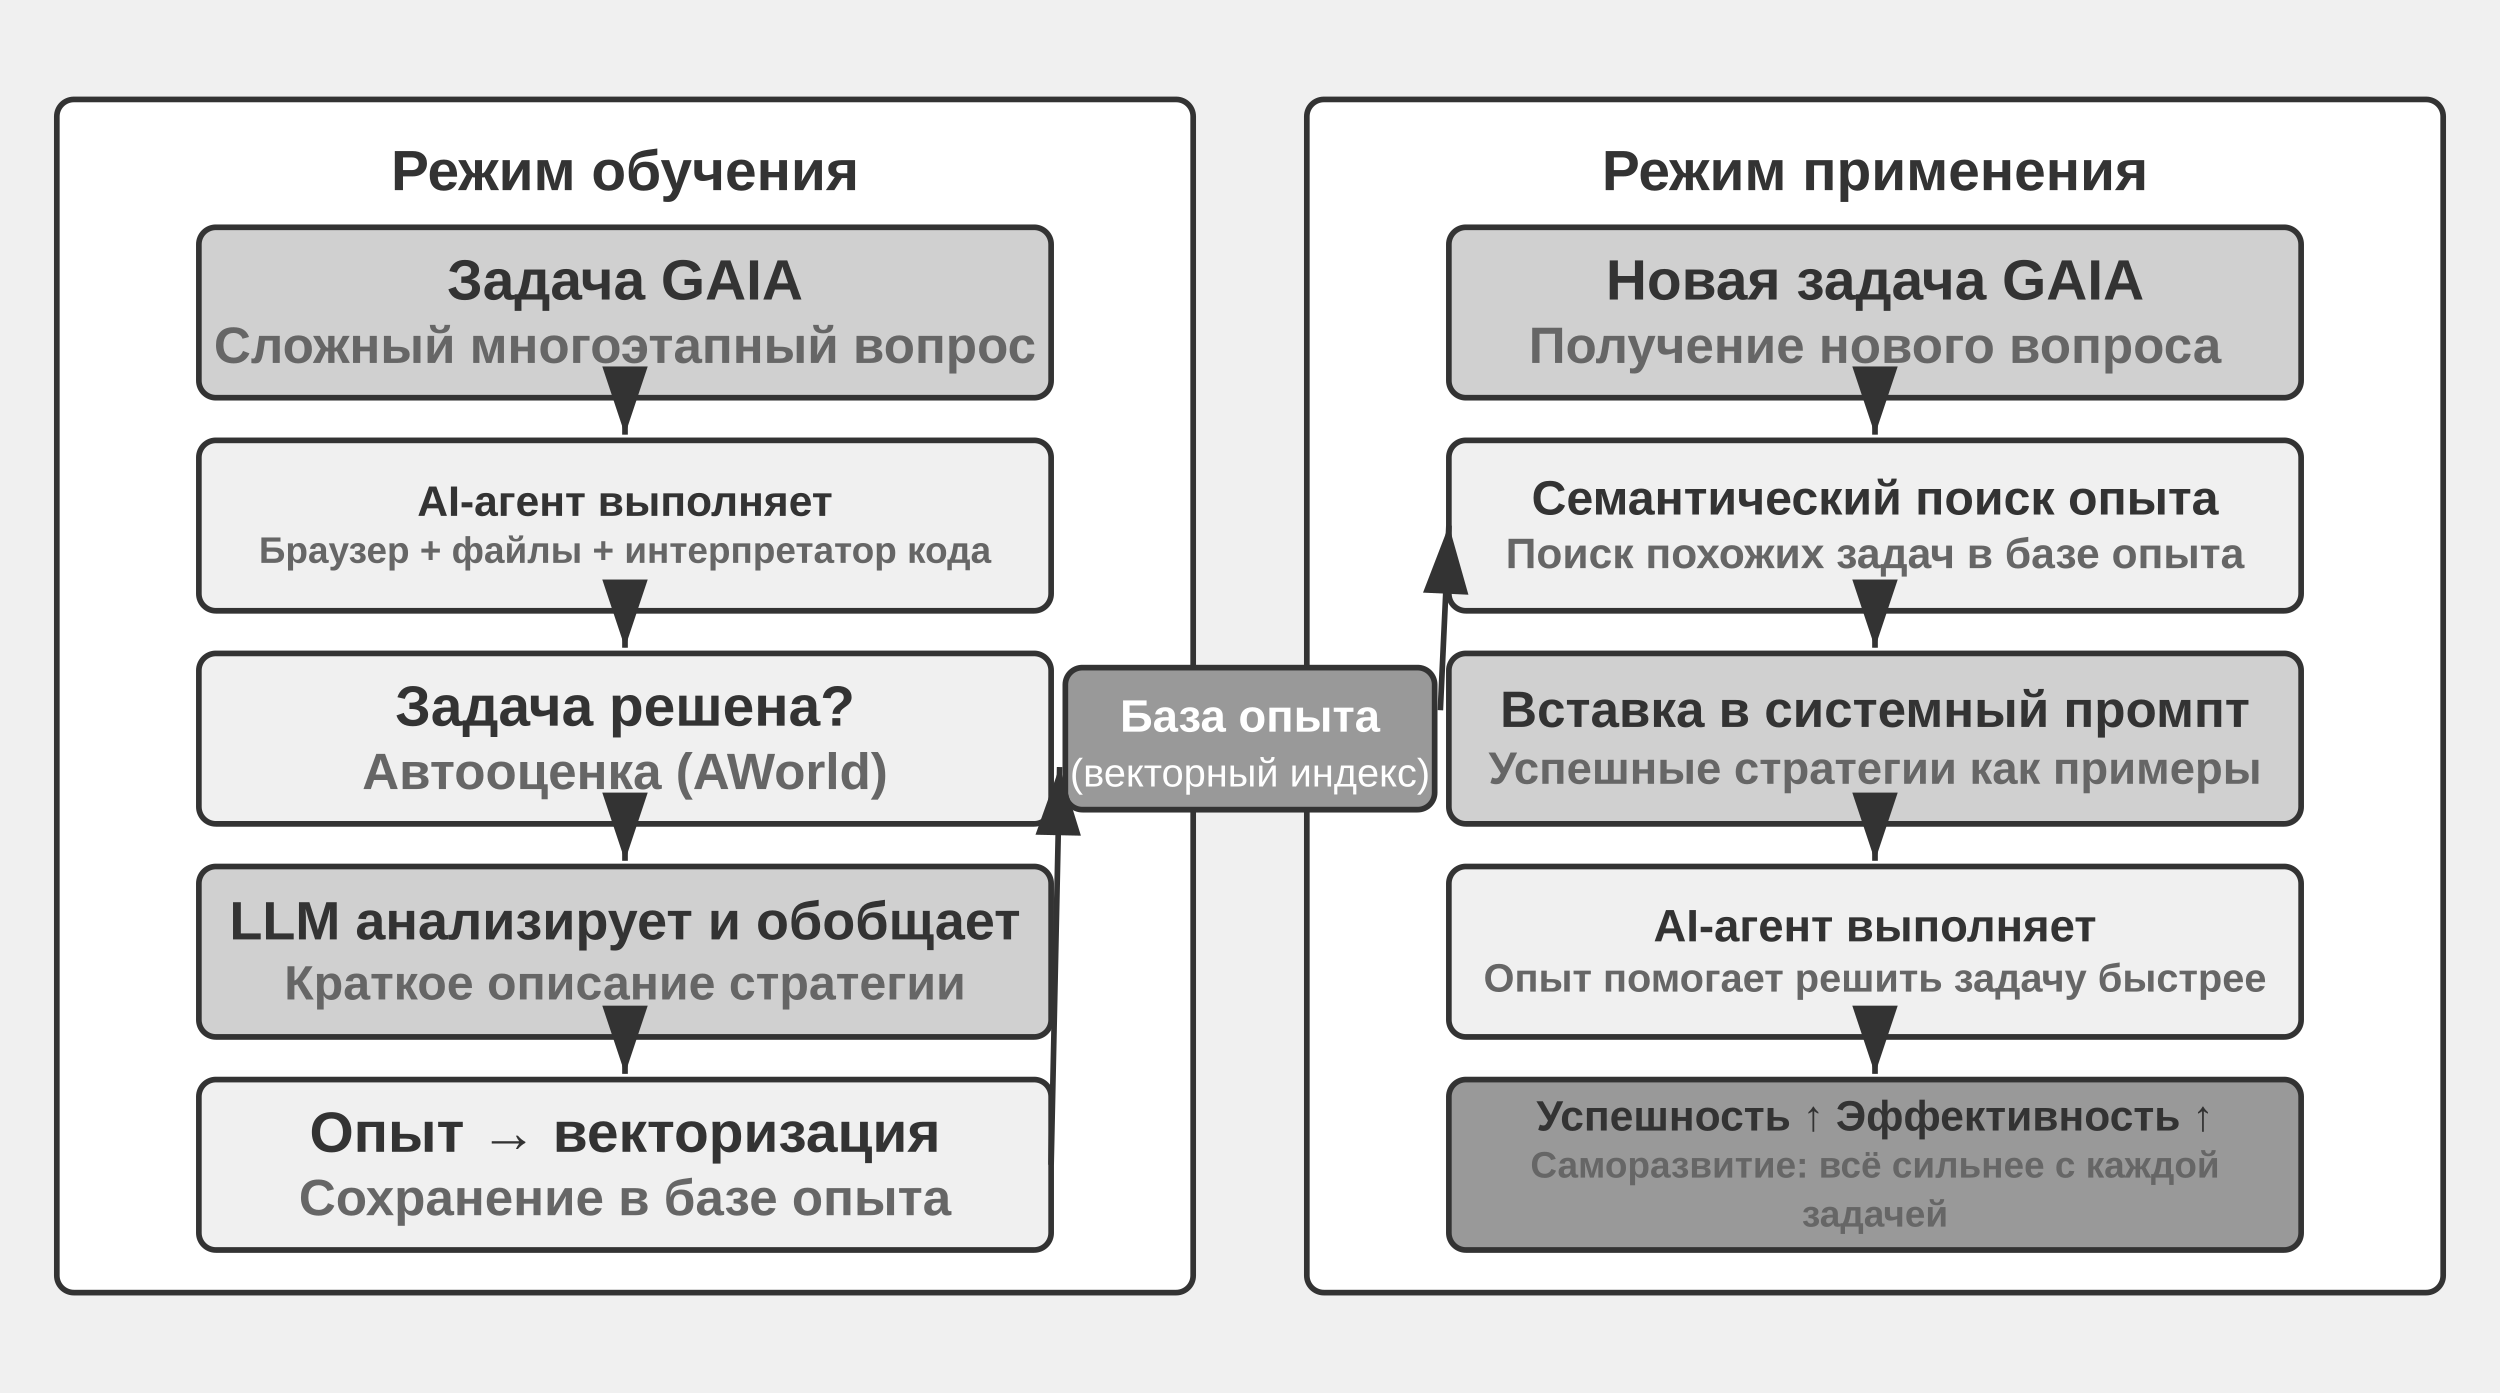
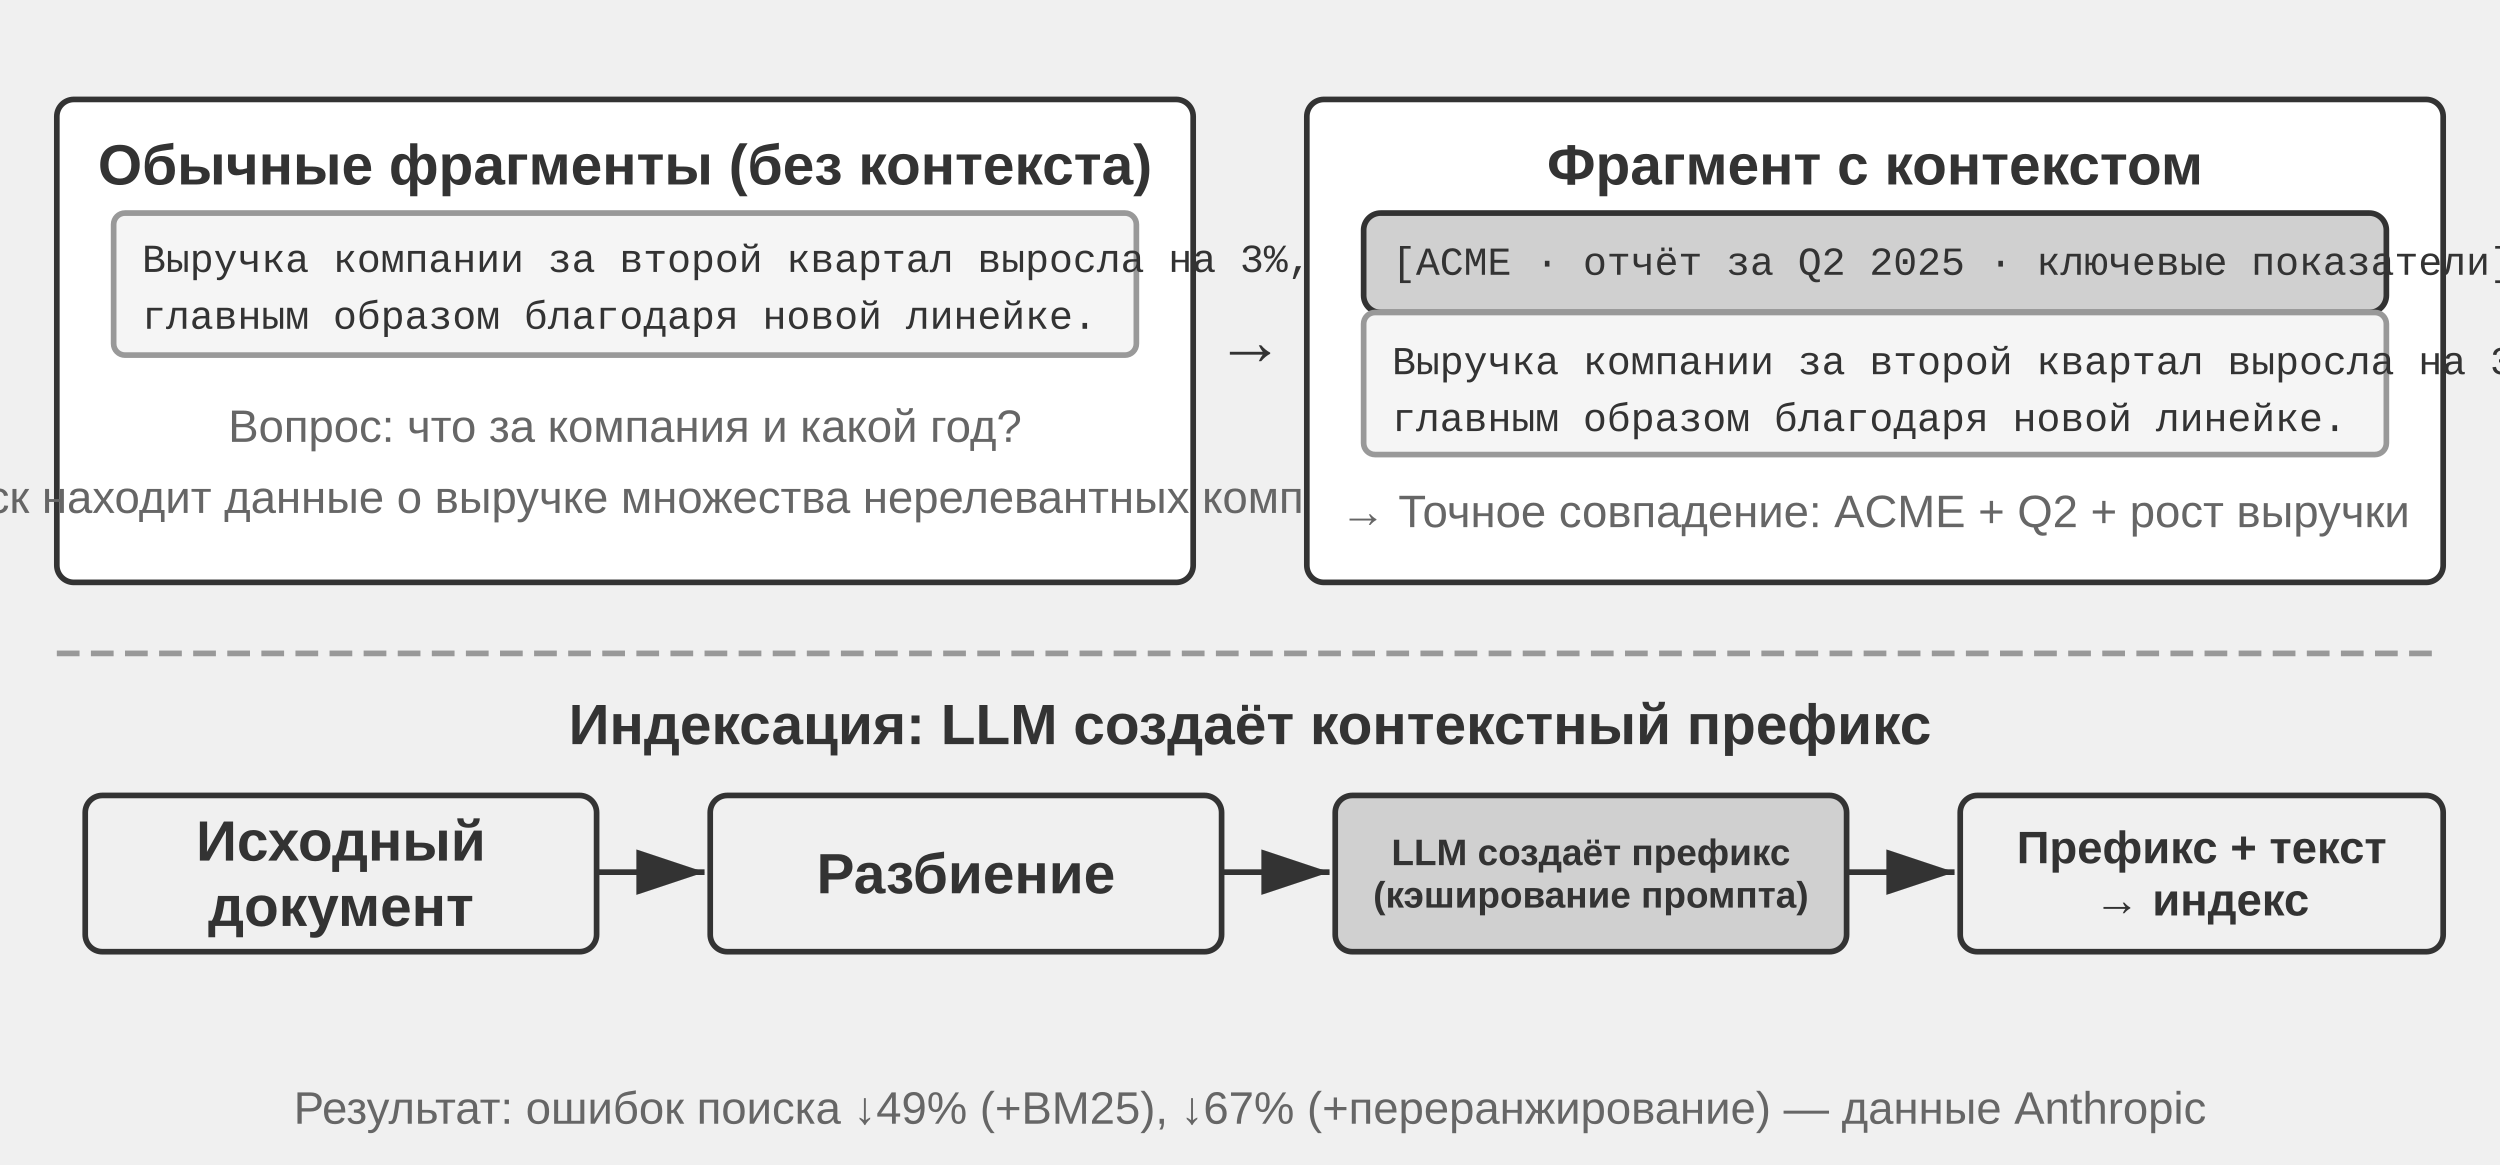
- <svg xmlns="http://www.w3.org/2000/svg" viewBox="0 20 880 490" width="880" height="490" style="background:#ffffff">
+ <svg xmlns="http://www.w3.org/2000/svg" viewBox="0 20 880 410" width="880" height="410" style="background:#ffffff">
  <defs>
    <marker id="ah" markerWidth="12" markerHeight="8" refX="12" refY="4" orient="auto">
      <polygon points="0 0, 12 4, 0 8" fill="#333333" />
    </marker>
    <marker id="ah-light" markerWidth="12" markerHeight="8" refX="12" refY="4" orient="auto">
      <polygon points="0 0, 12 4, 0 8" fill="#999999" />
    </marker>
  </defs>
-   <rect x="20" y="55" width="400" height="420" rx="6" fill="#ffffff" stroke="#333333" stroke-width="2" />
-   <text x="220" y="80" font-family="Arial, 'Helvetica Neue', Helvetica, 'PingFang SC', 'Microsoft YaHei', sans-serif" font-size="20" fill="#333333" text-anchor="middle" dominant-baseline="central" font-weight="bold">Режим обучения</text>
-   <rect x="70" y="100" width="300" height="60" rx="6" fill="#d0d0d0" stroke="#333333" stroke-width="2" />
-   <text x="220.0" y="118.5" font-family="Arial, 'Helvetica Neue', Helvetica, 'PingFang SC', 'Microsoft YaHei', sans-serif" font-size="20.0" fill="#333333" text-anchor="middle" dominant-baseline="central" font-weight="bold">Задача GAIA</text>
-   <text x="220.0" y="141.5" font-family="Arial, 'Helvetica Neue', Helvetica, 'PingFang SC', 'Microsoft YaHei', sans-serif" font-size="18.0" fill="#666666" text-anchor="middle" dominant-baseline="central" font-weight="bold">Сложный многоэтапный вопрос</text>
-   <rect x="70" y="175" width="300" height="60" rx="6" fill="#f0f0f0" stroke="#333333" stroke-width="2" />
-   <text x="220.0" y="196.375" font-family="Arial, 'Helvetica Neue', Helvetica, 'PingFang SC', 'Microsoft YaHei', sans-serif" font-size="15.0" fill="#333333" text-anchor="middle" dominant-baseline="central" font-weight="bold">AI-агент выполняет</text>
-   <text x="220.0" y="213.625" font-family="Arial, 'Helvetica Neue', Helvetica, 'PingFang SC', 'Microsoft YaHei', sans-serif" font-size="13.0" fill="#666666" text-anchor="middle" dominant-baseline="central" font-weight="bold">Браузер + файлы + интерпретатор кода</text>
-   <line x1="220" y1="162" x2="220" y2="173" stroke="#333333" stroke-width="2" marker-end="url(#ah)" />
-   <rect x="70" y="250" width="300" height="60" rx="6" fill="#f0f0f0" stroke="#333333" stroke-width="2" />
-   <text x="220.0" y="268.5" font-family="Arial, 'Helvetica Neue', Helvetica, 'PingFang SC', 'Microsoft YaHei', sans-serif" font-size="20.0" fill="#333333" text-anchor="middle" dominant-baseline="central" font-weight="bold">Задача решена?</text>
-   <text x="220.0" y="291.5" font-family="Arial, 'Helvetica Neue', Helvetica, 'PingFang SC', 'Microsoft YaHei', sans-serif" font-size="18.0" fill="#666666" text-anchor="middle" dominant-baseline="central" font-weight="bold">Автооценка (AWorld)</text>
-   <line x1="220" y1="237" x2="220" y2="248" stroke="#333333" stroke-width="2" marker-end="url(#ah)" />
-   <rect x="70" y="325" width="300" height="60" rx="6" fill="#d0d0d0" stroke="#333333" stroke-width="2" />
-   <text x="220.0" y="344.075" font-family="Arial, 'Helvetica Neue', Helvetica, 'PingFang SC', 'Microsoft YaHei', sans-serif" font-size="19.0" fill="#333333" text-anchor="middle" dominant-baseline="central" font-weight="bold">LLM анализирует и обобщает</text>
-   <text x="220.0" y="365.925" font-family="Arial, 'Helvetica Neue', Helvetica, 'PingFang SC', 'Microsoft YaHei', sans-serif" font-size="17.0" fill="#666666" text-anchor="middle" dominant-baseline="central" font-weight="bold">Краткое описание стратегии</text>
-   <line x1="220" y1="312" x2="220" y2="323" stroke="#333333" stroke-width="2" marker-end="url(#ah)" />
-   <rect x="70" y="400" width="300" height="60" rx="6" fill="#f0f0f0" stroke="#333333" stroke-width="2" />
-   <text x="220.0" y="418.5" font-family="Arial, 'Helvetica Neue', Helvetica, 'PingFang SC', 'Microsoft YaHei', sans-serif" font-size="20.0" fill="#333333" text-anchor="middle" dominant-baseline="central" font-weight="bold">Опыт → векторизация</text>
-   <text x="220.0" y="441.5" font-family="Arial, 'Helvetica Neue', Helvetica, 'PingFang SC', 'Microsoft YaHei', sans-serif" font-size="18.0" fill="#666666" text-anchor="middle" dominant-baseline="central" font-weight="bold">Сохранение в базе опыта</text>
-   <line x1="220" y1="387" x2="220" y2="398" stroke="#333333" stroke-width="2" marker-end="url(#ah)" />
-   <rect x="460" y="55" width="400" height="420" rx="6" fill="#ffffff" stroke="#333333" stroke-width="2" />
-   <text x="660" y="80" font-family="Arial, 'Helvetica Neue', Helvetica, 'PingFang SC', 'Microsoft YaHei', sans-serif" font-size="20" fill="#333333" text-anchor="middle" dominant-baseline="central" font-weight="bold">Режим применения</text>
-   <rect x="510" y="100" width="300" height="60" rx="6" fill="#d0d0d0" stroke="#333333" stroke-width="2" />
-   <text x="660.0" y="118.5" font-family="Arial, 'Helvetica Neue', Helvetica, 'PingFang SC', 'Microsoft YaHei', sans-serif" font-size="20.0" fill="#333333" text-anchor="middle" dominant-baseline="central" font-weight="bold">Новая задача GAIA</text>
-   <text x="660.0" y="141.5" font-family="Arial, 'Helvetica Neue', Helvetica, 'PingFang SC', 'Microsoft YaHei', sans-serif" font-size="18.0" fill="#666666" text-anchor="middle" dominant-baseline="central" font-weight="bold">Получение нового вопроса</text>
-   <rect x="510" y="175" width="300" height="60" rx="6" fill="#f0f0f0" stroke="#333333" stroke-width="2" />
-   <text x="660.0" y="195.225" font-family="Arial, 'Helvetica Neue', Helvetica, 'PingFang SC', 'Microsoft YaHei', sans-serif" font-size="17.0" fill="#333333" text-anchor="middle" dominant-baseline="central" font-weight="bold">Семантический поиск опыта</text>
-   <text x="660.0" y="214.775" font-family="Arial, 'Helvetica Neue', Helvetica, 'PingFang SC', 'Microsoft YaHei', sans-serif" font-size="15.0" fill="#666666" text-anchor="middle" dominant-baseline="central" font-weight="bold">Поиск похожих задач в базе опыта</text>
-   <line x1="660" y1="162" x2="660" y2="173" stroke="#333333" stroke-width="2" marker-end="url(#ah)" />
-   <rect x="510" y="250" width="300" height="60" rx="6" fill="#d0d0d0" stroke="#333333" stroke-width="2" />
-   <text x="660.0" y="269.65" font-family="Arial, 'Helvetica Neue', Helvetica, 'PingFang SC', 'Microsoft YaHei', sans-serif" font-size="18.0" fill="#333333" text-anchor="middle" dominant-baseline="central" font-weight="bold">Вставка в системный промпт</text>
-   <text x="660.0" y="290.35" font-family="Arial, 'Helvetica Neue', Helvetica, 'PingFang SC', 'Microsoft YaHei', sans-serif" font-size="16.0" fill="#666666" text-anchor="middle" dominant-baseline="central" font-weight="bold">Успешные стратегии как примеры</text>
-   <line x1="660" y1="237" x2="660" y2="248" stroke="#333333" stroke-width="2" marker-end="url(#ah)" />
-   <rect x="510" y="325" width="300" height="60" rx="6" fill="#f0f0f0" stroke="#333333" stroke-width="2" />
-   <text x="660.0" y="345.8" font-family="Arial, 'Helvetica Neue', Helvetica, 'PingFang SC', 'Microsoft YaHei', sans-serif" font-size="16.0" fill="#333333" text-anchor="middle" dominant-baseline="central" font-weight="bold">AI-агент выполняет</text>
-   <text x="660.0" y="364.2" font-family="Arial, 'Helvetica Neue', Helvetica, 'PingFang SC', 'Microsoft YaHei', sans-serif" font-size="14.0" fill="#666666" text-anchor="middle" dominant-baseline="central" font-weight="bold">Опыт помогает решить задачу быстрее</text>
-   <line x1="660" y1="312" x2="660" y2="323" stroke="#333333" stroke-width="2" marker-end="url(#ah)" />
-   <rect x="510" y="400" width="300" height="60" rx="6" fill="#999999" stroke="#333333" stroke-width="2" />
-   <text x="660.0" y="412.75" font-family="Arial, 'Helvetica Neue', Helvetica, 'PingFang SC', 'Microsoft YaHei', sans-serif" font-size="15.0" fill="#333333" text-anchor="middle" dominant-baseline="central" font-weight="bold">Успешность ↑ Эффективность ↑</text>
-   <text x="660.0" y="430.0" font-family="Arial, 'Helvetica Neue', Helvetica, 'PingFang SC', 'Microsoft YaHei', sans-serif" font-size="13.0" fill="#666666" text-anchor="middle" dominant-baseline="central" font-weight="bold">Саморазвитие: всё сильнее с каждой</text>
-   <text x="660.0" y="447.25" font-family="Arial, 'Helvetica Neue', Helvetica, 'PingFang SC', 'Microsoft YaHei', sans-serif" font-size="13.0" fill="#666666" text-anchor="middle" dominant-baseline="central" font-weight="bold">задачей</text>
-   <line x1="660" y1="387" x2="660" y2="398" stroke="#333333" stroke-width="2" marker-end="url(#ah)" />
-   <rect x="375" y="255.0" width="130" height="50" rx="6" fill="#999999" stroke="#333333" stroke-width="2" />
-   <text x="440.0" y="272.0" font-family="Arial, 'Helvetica Neue', Helvetica, 'PingFang SC', 'Microsoft YaHei', sans-serif" font-size="16" fill="#ffffff" text-anchor="middle" dominant-baseline="central" font-weight="bold">База опыта</text>
-   <text x="440.0" y="292.0" font-family="Arial, 'Helvetica Neue', Helvetica, 'PingFang SC', 'Microsoft YaHei', sans-serif" font-size="14" fill="#ffffff" text-anchor="middle" dominant-baseline="central" font-weight="normal" textLength="118.0" lengthAdjust="spacingAndGlyphs">(векторный индекс)</text>
-   <line x1="370" y1="430.0" x2="373" y2="290.0" stroke="#333333" stroke-width="2" marker-end="url(#ah)" />
-   <line x1="507" y1="270.0" x2="510" y2="205.0" stroke="#333333" stroke-width="2" marker-end="url(#ah)" />
+   <rect x="20" y="55" width="400" height="170" rx="6" fill="#ffffff" stroke="#333333" stroke-width="2" />
+   <text x="220" y="78" font-family="Arial, 'Helvetica Neue', Helvetica, 'PingFang SC', 'Microsoft YaHei', sans-serif" font-size="20" fill="#333333" text-anchor="middle" dominant-baseline="central" font-weight="bold">Обычные фрагменты (без контекста)</text>
+   <rect x="40" y="95" width="360" height="50" rx="4" fill="#f5f5f5" stroke="#999999" stroke-width="2" />
+   <text x="50" y="112" font-family="'Courier New', Courier, monospace" font-size="14" fill="#333333" text-anchor="start" dominant-baseline="central" textLength="344.0" lengthAdjust="spacingAndGlyphs">Выручка компании за второй квартал выросла на 3%,</text>
+   <text x="50" y="132" font-family="'Courier New', Courier, monospace" font-size="14" fill="#333333" text-anchor="start" dominant-baseline="central" textLength="344.0" lengthAdjust="spacingAndGlyphs">главным образом благодаря новой линейке.</text>
+   <text x="220" y="170" font-family="Arial, 'Helvetica Neue', Helvetica, 'PingFang SC', 'Microsoft YaHei', sans-serif" font-size="16" fill="#666666" text-anchor="middle" dominant-baseline="central" font-weight="normal">Вопрос: что за компания и какой год?</text>
+   <text x="220" y="195" font-family="Arial, 'Helvetica Neue', Helvetica, 'PingFang SC', 'Microsoft YaHei', sans-serif" font-size="16" fill="#666666" text-anchor="middle" dominant-baseline="central" font-weight="normal" textLength="388.0" lengthAdjust="spacingAndGlyphs">→ Поиск находит данные о выручке множества нерелевантных компаний</text>
+   <rect x="460" y="55" width="400" height="170" rx="6" fill="#ffffff" stroke="#333333" stroke-width="2" />
+   <text x="660" y="78" font-family="Arial, 'Helvetica Neue', Helvetica, 'PingFang SC', 'Microsoft YaHei', sans-serif" font-size="20" fill="#333333" text-anchor="middle" dominant-baseline="central" font-weight="bold">Фрагмент с контекстом</text>
+   <rect x="480" y="95" width="360" height="35" rx="6" fill="#d0d0d0" stroke="#333333" stroke-width="2" />
+   <text x="490" y="113" font-family="'Courier New', Courier, monospace" font-size="14" fill="#333333" text-anchor="start" dominant-baseline="central" textLength="344.0" lengthAdjust="spacingAndGlyphs">[ACME · отчёт за Q2 2025 · ключевые показатели]</text>
+   <rect x="480" y="130" width="360" height="50" rx="4" fill="#f5f5f5" stroke="#999999" stroke-width="2" />
+   <text x="490" y="148" font-family="'Courier New', Courier, monospace" font-size="14" fill="#333333" text-anchor="start" dominant-baseline="central" textLength="344.0" lengthAdjust="spacingAndGlyphs">Выручка компании за второй квартал выросла на 3%,</text>
+   <text x="490" y="168" font-family="'Courier New', Courier, monospace" font-size="14" fill="#333333" text-anchor="start" dominant-baseline="central" textLength="344.0" lengthAdjust="spacingAndGlyphs">главным образом благодаря новой линейке.</text>
+   <text x="660" y="200" font-family="Arial, 'Helvetica Neue', Helvetica, 'PingFang SC', 'Microsoft YaHei', sans-serif" font-size="16" fill="#666666" text-anchor="middle" dominant-baseline="central" font-weight="normal" textLength="388.0" lengthAdjust="spacingAndGlyphs">→ Точное совпадение: ACME + Q2 + рост выручки</text>
+   <text x="440" y="140" font-family="Arial, 'Helvetica Neue', Helvetica, 'PingFang SC', 'Microsoft YaHei', sans-serif" font-size="24" fill="#333333" text-anchor="middle" dominant-baseline="central" font-weight="bold">→</text>
+   <line x1="20" y1="250" x2="860" y2="250" stroke="#999999" stroke-width="2" stroke-dasharray="8,4" />
+   <text x="440.0" y="275" font-family="Arial, 'Helvetica Neue', Helvetica, 'PingFang SC', 'Microsoft YaHei', sans-serif" font-size="20" fill="#333333" text-anchor="middle" dominant-baseline="central" font-weight="bold">Индексация: LLM создаёт контекстный префикс</text>
+   <rect x="30" y="300" width="180" height="55" rx="6" fill="#f0f0f0" stroke="#333333" stroke-width="2" />
+   <text x="120.0" y="316.0" font-family="Arial, 'Helvetica Neue', Helvetica, 'PingFang SC', 'Microsoft YaHei', sans-serif" font-size="20.0" fill="#333333" text-anchor="middle" dominant-baseline="central" font-weight="bold">Исходный</text>
+   <text x="120.0" y="339.0" font-family="Arial, 'Helvetica Neue', Helvetica, 'PingFang SC', 'Microsoft YaHei', sans-serif" font-size="20.0" fill="#333333" text-anchor="middle" dominant-baseline="central" font-weight="bold">документ</text>
+   <line x1="210" y1="327" x2="248" y2="327" stroke="#333333" stroke-width="2" marker-end="url(#ah)" />
+   <rect x="250" y="300" width="180" height="55" rx="6" fill="#f0f0f0" stroke="#333333" stroke-width="2" />
+   <text x="340.0" y="327.5" font-family="Arial, 'Helvetica Neue', Helvetica, 'PingFang SC', 'Microsoft YaHei', sans-serif" font-size="20.0" fill="#333333" text-anchor="middle" dominant-baseline="central" font-weight="bold">Разбиение</text>
+   <line x1="430" y1="327" x2="468" y2="327" stroke="#333333" stroke-width="2" marker-end="url(#ah)" />
+   <rect x="470" y="300" width="180" height="55" rx="6" fill="#d0d0d0" stroke="#333333" stroke-width="2" />
+   <text x="560.0" y="320.025" font-family="Arial, 'Helvetica Neue', Helvetica, 'PingFang SC', 'Microsoft YaHei', sans-serif" font-size="13.0" fill="#333333" text-anchor="middle" dominant-baseline="central" font-weight="bold">LLM создаёт префикс</text>
+   <text x="560.0" y="334.975" font-family="Arial, 'Helvetica Neue', Helvetica, 'PingFang SC', 'Microsoft YaHei', sans-serif" font-size="13.0" fill="#333333" text-anchor="middle" dominant-baseline="central" font-weight="bold">(кэширование промпта)</text>
+   <line x1="650" y1="327" x2="688" y2="327" stroke="#333333" stroke-width="2" marker-end="url(#ah)" />
+   <rect x="690" y="300" width="170" height="55" rx="6" fill="#f0f0f0" stroke="#333333" stroke-width="2" />
+   <text x="775.0" y="318.3" font-family="Arial, 'Helvetica Neue', Helvetica, 'PingFang SC', 'Microsoft YaHei', sans-serif" font-size="16.0" fill="#333333" text-anchor="middle" dominant-baseline="central" font-weight="bold">Префикс + текст</text>
+   <text x="775.0" y="336.7" font-family="Arial, 'Helvetica Neue', Helvetica, 'PingFang SC', 'Microsoft YaHei', sans-serif" font-size="16.0" fill="#333333" text-anchor="middle" dominant-baseline="central" font-weight="bold">→ индекс</text>
+   <text x="440.0" y="410" font-family="Arial, 'Helvetica Neue', Helvetica, 'PingFang SC', 'Microsoft YaHei', sans-serif" font-size="16" fill="#666666" text-anchor="middle" dominant-baseline="central" font-weight="normal">Результат: ошибок поиска ↓49% (+BM25), ↓67% (+переранжирование) — данные Anthropic</text>
</svg>
